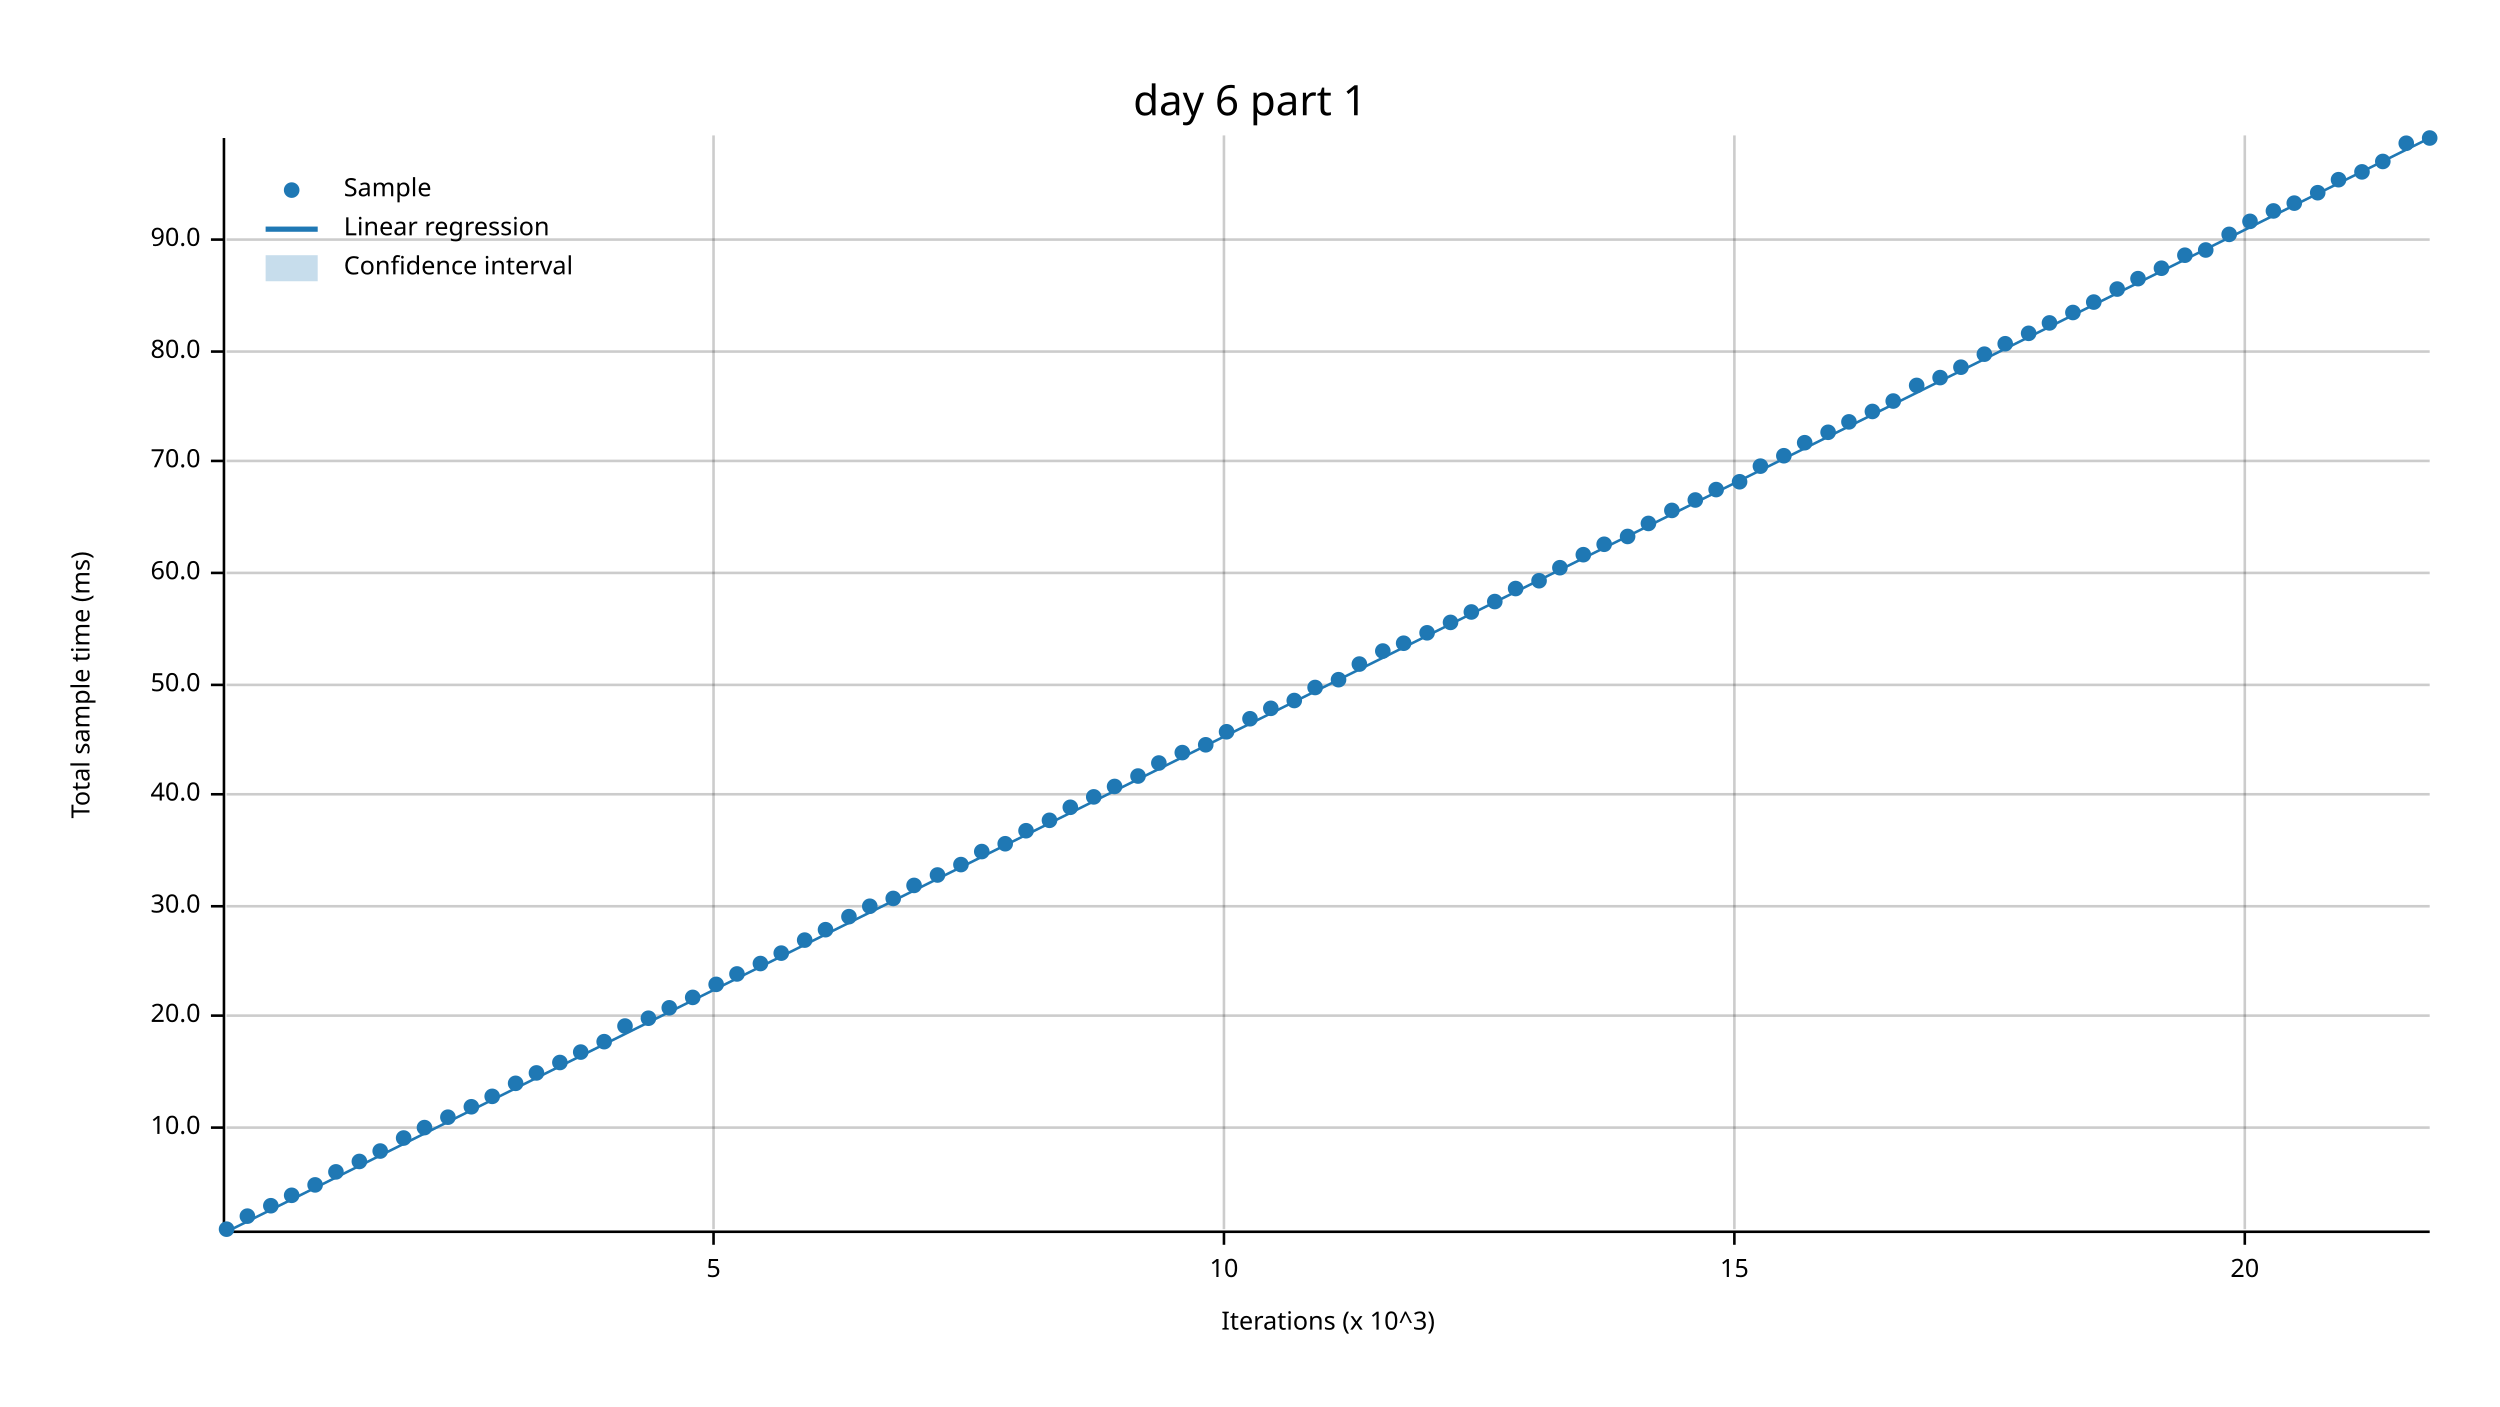
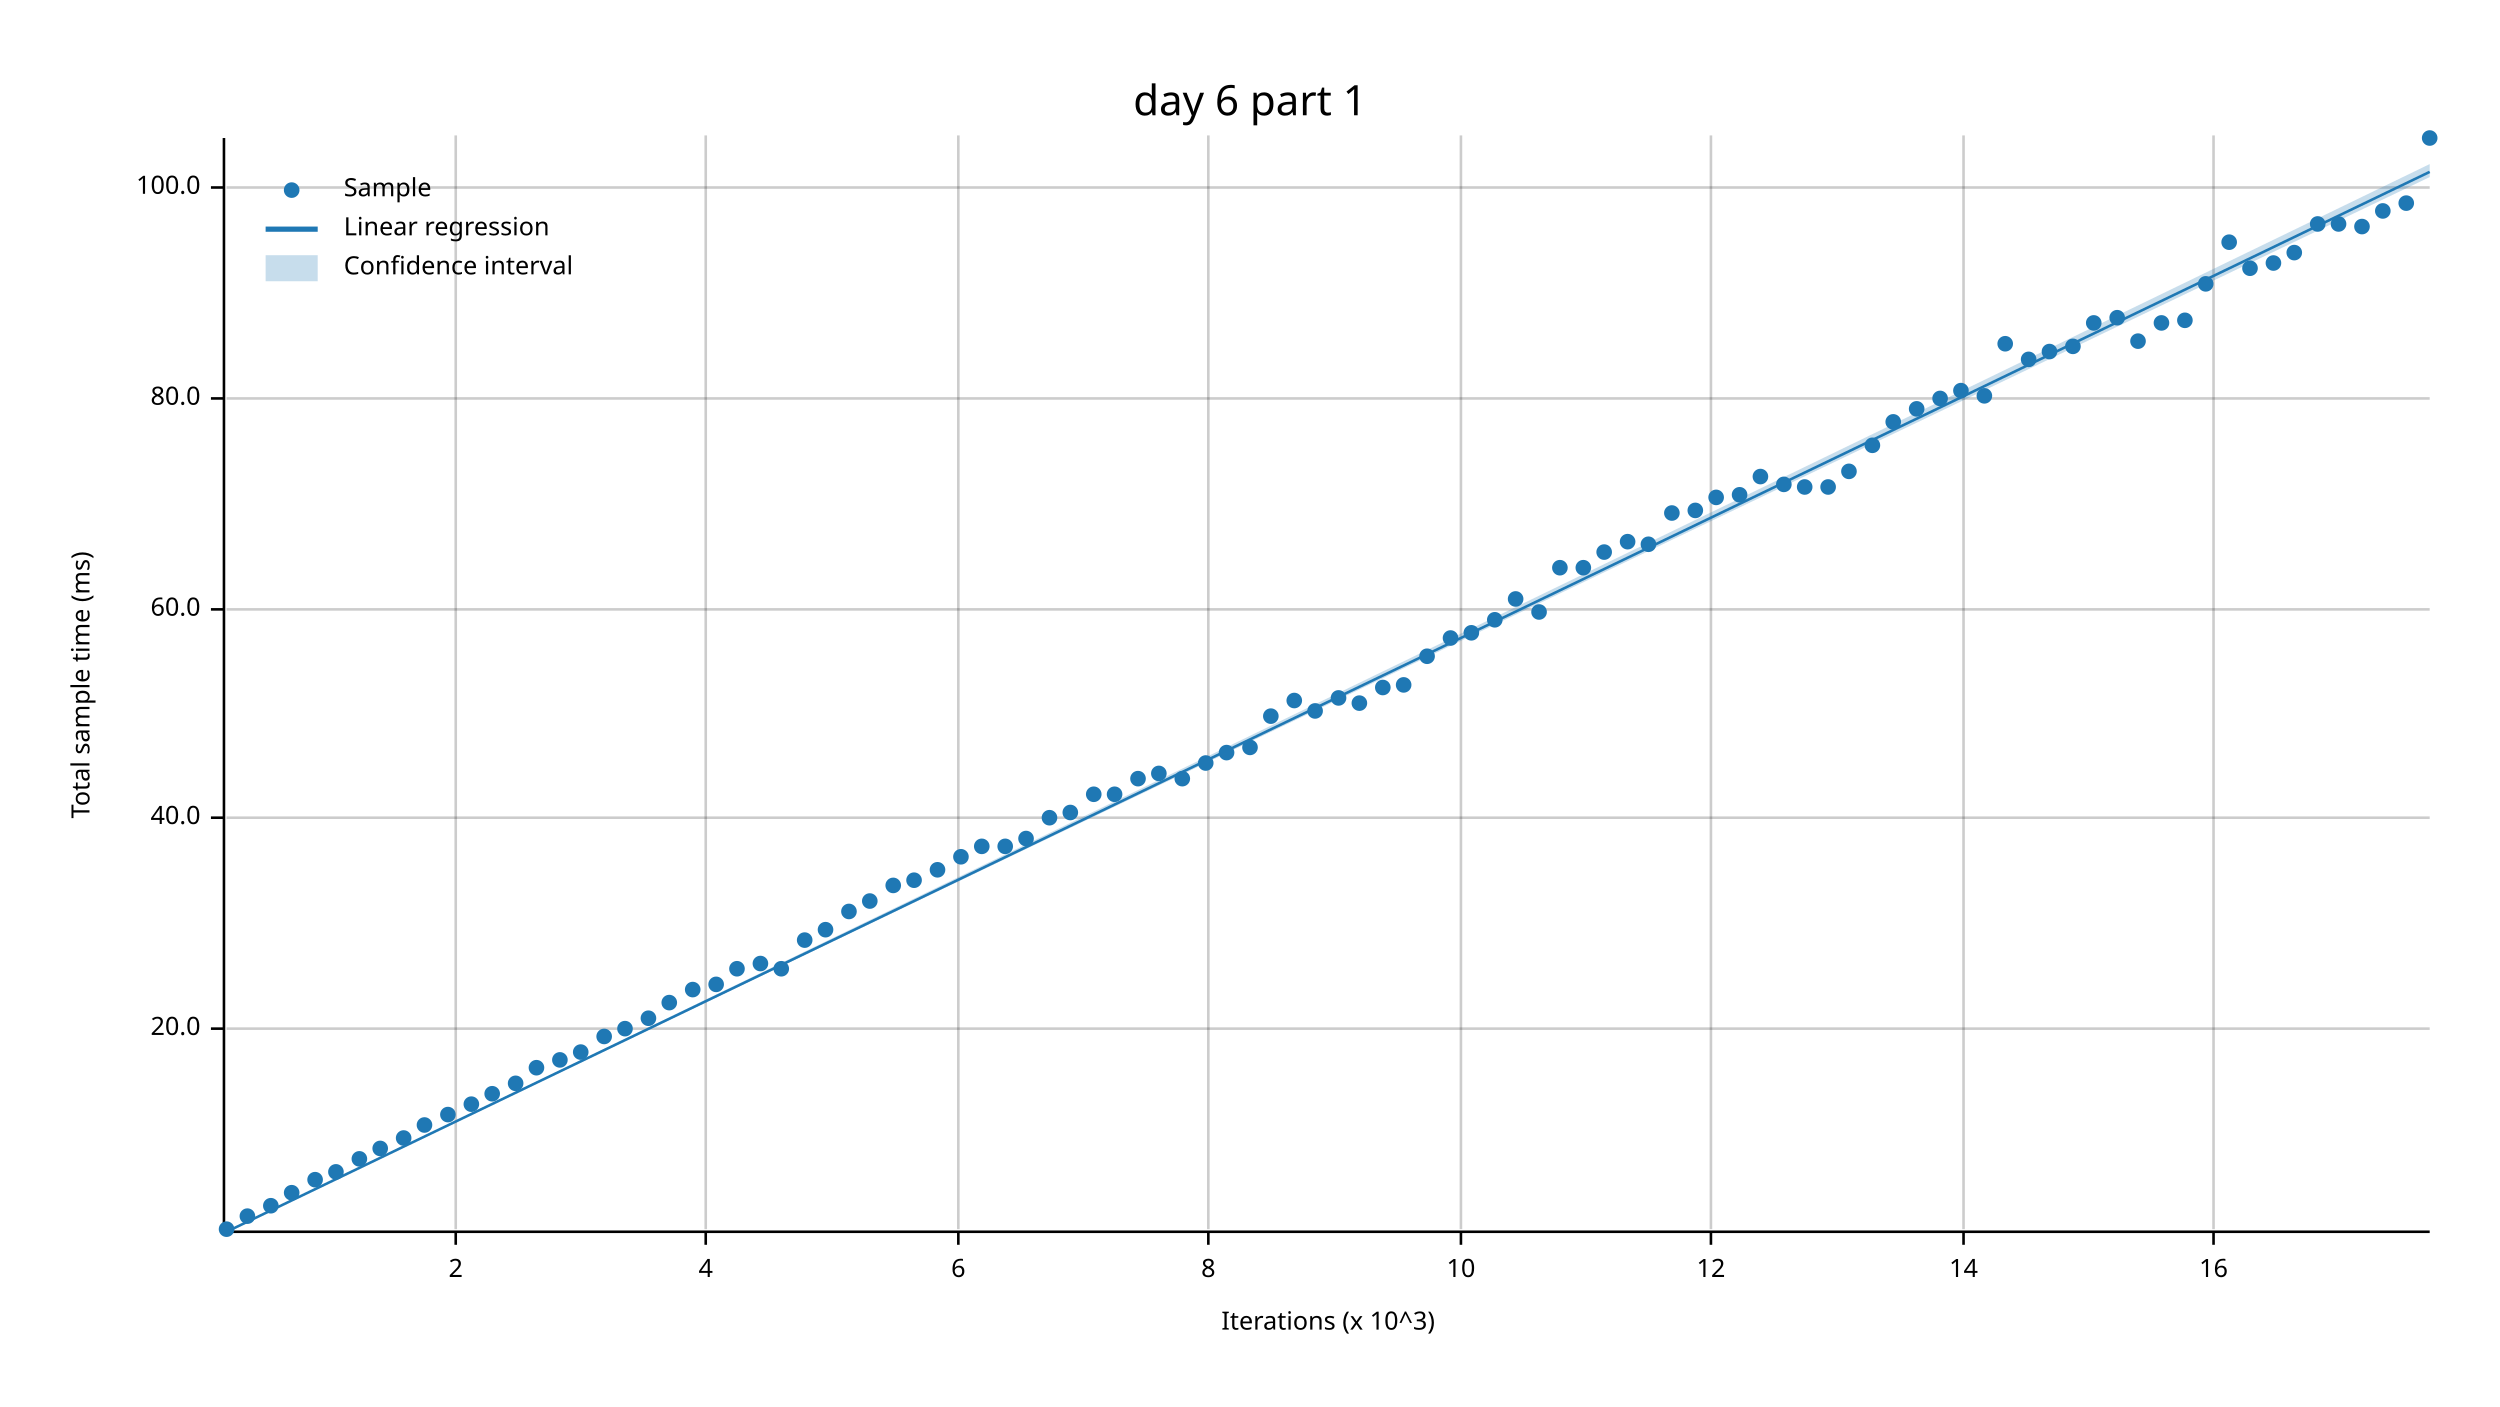
<svg xmlns="http://www.w3.org/2000/svg" width="960" height="540" viewBox="0 0 960 540">
  <text x="480" y="32" dy="0.76em" text-anchor="middle" font-family="sans-serif" font-size="16.129" opacity="1" fill="#000000">
day 6 part 1
</text>
  <text x="27" y="263" dy="0.76em" text-anchor="middle" font-family="sans-serif" font-size="9.677" opacity="1" fill="#000000" transform="rotate(270, 27, 263)">
Total sample time (ms)
</text>
  <text x="510" y="513" dy="-0.5ex" text-anchor="middle" font-family="sans-serif" font-size="9.677" opacity="1" fill="#000000">
Iterations (x 10^3)
</text>
-   <line opacity="0.2" stroke="#000000" stroke-width="1" x1="274" y1="472" x2="274" y2="52" />
-   <line opacity="0.2" stroke="#000000" stroke-width="1" x1="470" y1="472" x2="470" y2="52" />
-   <line opacity="0.2" stroke="#000000" stroke-width="1" x1="666" y1="472" x2="666" y2="52" />
-   <line opacity="0.2" stroke="#000000" stroke-width="1" x1="862" y1="472" x2="862" y2="52" />
-   <line opacity="0.2" stroke="#000000" stroke-width="1" x1="87" y1="433" x2="933" y2="433" />
-   <line opacity="0.2" stroke="#000000" stroke-width="1" x1="87" y1="390" x2="933" y2="390" />
-   <line opacity="0.2" stroke="#000000" stroke-width="1" x1="87" y1="348" x2="933" y2="348" />
-   <line opacity="0.2" stroke="#000000" stroke-width="1" x1="87" y1="305" x2="933" y2="305" />
-   <line opacity="0.2" stroke="#000000" stroke-width="1" x1="87" y1="263" x2="933" y2="263" />
-   <line opacity="0.2" stroke="#000000" stroke-width="1" x1="87" y1="220" x2="933" y2="220" />
-   <line opacity="0.2" stroke="#000000" stroke-width="1" x1="87" y1="177" x2="933" y2="177" />
-   <line opacity="0.2" stroke="#000000" stroke-width="1" x1="87" y1="135" x2="933" y2="135" />
-   <line opacity="0.2" stroke="#000000" stroke-width="1" x1="87" y1="92" x2="933" y2="92" />
+   <line opacity="0.2" stroke="#000000" stroke-width="1" x1="175" y1="472" x2="175" y2="52" />
+   <line opacity="0.2" stroke="#000000" stroke-width="1" x1="271" y1="472" x2="271" y2="52" />
+   <line opacity="0.2" stroke="#000000" stroke-width="1" x1="368" y1="472" x2="368" y2="52" />
+   <line opacity="0.2" stroke="#000000" stroke-width="1" x1="464" y1="472" x2="464" y2="52" />
+   <line opacity="0.2" stroke="#000000" stroke-width="1" x1="561" y1="472" x2="561" y2="52" />
+   <line opacity="0.2" stroke="#000000" stroke-width="1" x1="657" y1="472" x2="657" y2="52" />
+   <line opacity="0.2" stroke="#000000" stroke-width="1" x1="754" y1="472" x2="754" y2="52" />
+   <line opacity="0.2" stroke="#000000" stroke-width="1" x1="850" y1="472" x2="850" y2="52" />
+   <line opacity="0.2" stroke="#000000" stroke-width="1" x1="87" y1="395" x2="933" y2="395" />
+   <line opacity="0.2" stroke="#000000" stroke-width="1" x1="87" y1="314" x2="933" y2="314" />
+   <line opacity="0.2" stroke="#000000" stroke-width="1" x1="87" y1="234" x2="933" y2="234" />
+   <line opacity="0.2" stroke="#000000" stroke-width="1" x1="87" y1="153" x2="933" y2="153" />
+   <line opacity="0.2" stroke="#000000" stroke-width="1" x1="87" y1="72" x2="933" y2="72" />
  <polyline fill="none" opacity="1" stroke="#000000" stroke-width="1" points="86,53 86,473 " />
-   <text x="77" y="433" dy="0.5ex" text-anchor="end" font-family="sans-serif" font-size="9.677" opacity="1" fill="#000000">
- 10.0
- </text>
-   <polyline fill="none" opacity="1" stroke="#000000" stroke-width="1" points="81,433 86,433 " />
-   <text x="77" y="390" dy="0.5ex" text-anchor="end" font-family="sans-serif" font-size="9.677" opacity="1" fill="#000000">
+   <text x="77" y="395" dy="0.5ex" text-anchor="end" font-family="sans-serif" font-size="9.677" opacity="1" fill="#000000">
20.0
</text>
-   <polyline fill="none" opacity="1" stroke="#000000" stroke-width="1" points="81,390 86,390 " />
-   <text x="77" y="348" dy="0.5ex" text-anchor="end" font-family="sans-serif" font-size="9.677" opacity="1" fill="#000000">
- 30.0
- </text>
-   <polyline fill="none" opacity="1" stroke="#000000" stroke-width="1" points="81,348 86,348 " />
-   <text x="77" y="305" dy="0.5ex" text-anchor="end" font-family="sans-serif" font-size="9.677" opacity="1" fill="#000000">
+   <polyline fill="none" opacity="1" stroke="#000000" stroke-width="1" points="81,395 86,395 " />
+   <text x="77" y="314" dy="0.5ex" text-anchor="end" font-family="sans-serif" font-size="9.677" opacity="1" fill="#000000">
40.0
</text>
-   <polyline fill="none" opacity="1" stroke="#000000" stroke-width="1" points="81,305 86,305 " />
-   <text x="77" y="263" dy="0.5ex" text-anchor="end" font-family="sans-serif" font-size="9.677" opacity="1" fill="#000000">
- 50.0
- </text>
-   <polyline fill="none" opacity="1" stroke="#000000" stroke-width="1" points="81,263 86,263 " />
-   <text x="77" y="220" dy="0.5ex" text-anchor="end" font-family="sans-serif" font-size="9.677" opacity="1" fill="#000000">
+   <polyline fill="none" opacity="1" stroke="#000000" stroke-width="1" points="81,314 86,314 " />
+   <text x="77" y="234" dy="0.5ex" text-anchor="end" font-family="sans-serif" font-size="9.677" opacity="1" fill="#000000">
60.0
</text>
-   <polyline fill="none" opacity="1" stroke="#000000" stroke-width="1" points="81,220 86,220 " />
-   <text x="77" y="177" dy="0.5ex" text-anchor="end" font-family="sans-serif" font-size="9.677" opacity="1" fill="#000000">
- 70.0
- </text>
-   <polyline fill="none" opacity="1" stroke="#000000" stroke-width="1" points="81,177 86,177 " />
-   <text x="77" y="135" dy="0.5ex" text-anchor="end" font-family="sans-serif" font-size="9.677" opacity="1" fill="#000000">
+   <polyline fill="none" opacity="1" stroke="#000000" stroke-width="1" points="81,234 86,234 " />
+   <text x="77" y="153" dy="0.5ex" text-anchor="end" font-family="sans-serif" font-size="9.677" opacity="1" fill="#000000">
80.0
</text>
-   <polyline fill="none" opacity="1" stroke="#000000" stroke-width="1" points="81,135 86,135 " />
-   <text x="77" y="92" dy="0.5ex" text-anchor="end" font-family="sans-serif" font-size="9.677" opacity="1" fill="#000000">
- 90.0
+   <polyline fill="none" opacity="1" stroke="#000000" stroke-width="1" points="81,153 86,153 " />
+   <text x="77" y="72" dy="0.5ex" text-anchor="end" font-family="sans-serif" font-size="9.677" opacity="1" fill="#000000">
+ 100.0
</text>
-   <polyline fill="none" opacity="1" stroke="#000000" stroke-width="1" points="81,92 86,92 " />
+   <polyline fill="none" opacity="1" stroke="#000000" stroke-width="1" points="81,72 86,72 " />
  <polyline fill="none" opacity="1" stroke="#000000" stroke-width="1" points="87,473 933,473 " />
-   <text x="274" y="483" dy="0.76em" text-anchor="middle" font-family="sans-serif" font-size="9.677" opacity="1" fill="#000000">
- 5
+   <text x="175" y="483" dy="0.76em" text-anchor="middle" font-family="sans-serif" font-size="9.677" opacity="1" fill="#000000">
+ 2
</text>
-   <polyline fill="none" opacity="1" stroke="#000000" stroke-width="1" points="274,473 274,478 " />
-   <text x="470" y="483" dy="0.76em" text-anchor="middle" font-family="sans-serif" font-size="9.677" opacity="1" fill="#000000">
+   <polyline fill="none" opacity="1" stroke="#000000" stroke-width="1" points="175,473 175,478 " />
+   <text x="271" y="483" dy="0.76em" text-anchor="middle" font-family="sans-serif" font-size="9.677" opacity="1" fill="#000000">
+ 4
+ </text>
+   <polyline fill="none" opacity="1" stroke="#000000" stroke-width="1" points="271,473 271,478 " />
+   <text x="368" y="483" dy="0.76em" text-anchor="middle" font-family="sans-serif" font-size="9.677" opacity="1" fill="#000000">
+ 6
+ </text>
+   <polyline fill="none" opacity="1" stroke="#000000" stroke-width="1" points="368,473 368,478 " />
+   <text x="464" y="483" dy="0.76em" text-anchor="middle" font-family="sans-serif" font-size="9.677" opacity="1" fill="#000000">
+ 8
+ </text>
+   <polyline fill="none" opacity="1" stroke="#000000" stroke-width="1" points="464,473 464,478 " />
+   <text x="561" y="483" dy="0.76em" text-anchor="middle" font-family="sans-serif" font-size="9.677" opacity="1" fill="#000000">
10
</text>
-   <polyline fill="none" opacity="1" stroke="#000000" stroke-width="1" points="470,473 470,478 " />
-   <text x="666" y="483" dy="0.76em" text-anchor="middle" font-family="sans-serif" font-size="9.677" opacity="1" fill="#000000">
- 15
+   <polyline fill="none" opacity="1" stroke="#000000" stroke-width="1" points="561,473 561,478 " />
+   <text x="657" y="483" dy="0.76em" text-anchor="middle" font-family="sans-serif" font-size="9.677" opacity="1" fill="#000000">
+ 12
</text>
-   <polyline fill="none" opacity="1" stroke="#000000" stroke-width="1" points="666,473 666,478 " />
-   <text x="862" y="483" dy="0.76em" text-anchor="middle" font-family="sans-serif" font-size="9.677" opacity="1" fill="#000000">
- 20
+   <polyline fill="none" opacity="1" stroke="#000000" stroke-width="1" points="657,473 657,478 " />
+   <text x="754" y="483" dy="0.76em" text-anchor="middle" font-family="sans-serif" font-size="9.677" opacity="1" fill="#000000">
+ 14
</text>
-   <polyline fill="none" opacity="1" stroke="#000000" stroke-width="1" points="862,473 862,478 " />
+   <polyline fill="none" opacity="1" stroke="#000000" stroke-width="1" points="754,473 754,478 " />
+   <text x="850" y="483" dy="0.76em" text-anchor="middle" font-family="sans-serif" font-size="9.677" opacity="1" fill="#000000">
+ 16
+ </text>
+   <polyline fill="none" opacity="1" stroke="#000000" stroke-width="1" points="850,473 850,478 " />
  <circle cx="87" cy="472" r="3" opacity="1" fill="#1F78B4" stroke="none" stroke-width="1" />
  <circle cx="95" cy="467" r="3" opacity="1" fill="#1F78B4" stroke="none" stroke-width="1" />
  <circle cx="104" cy="463" r="3" opacity="1" fill="#1F78B4" stroke="none" stroke-width="1" />
-   <circle cx="112" cy="459" r="3" opacity="1" fill="#1F78B4" stroke="none" stroke-width="1" />
-   <circle cx="121" cy="455" r="3" opacity="1" fill="#1F78B4" stroke="none" stroke-width="1" />
+   <circle cx="112" cy="458" r="3" opacity="1" fill="#1F78B4" stroke="none" stroke-width="1" />
+   <circle cx="121" cy="453" r="3" opacity="1" fill="#1F78B4" stroke="none" stroke-width="1" />
  <circle cx="129" cy="450" r="3" opacity="1" fill="#1F78B4" stroke="none" stroke-width="1" />
-   <circle cx="138" cy="446" r="3" opacity="1" fill="#1F78B4" stroke="none" stroke-width="1" />
-   <circle cx="146" cy="442" r="3" opacity="1" fill="#1F78B4" stroke="none" stroke-width="1" />
+   <circle cx="138" cy="445" r="3" opacity="1" fill="#1F78B4" stroke="none" stroke-width="1" />
+   <circle cx="146" cy="441" r="3" opacity="1" fill="#1F78B4" stroke="none" stroke-width="1" />
  <circle cx="155" cy="437" r="3" opacity="1" fill="#1F78B4" stroke="none" stroke-width="1" />
-   <circle cx="163" cy="433" r="3" opacity="1" fill="#1F78B4" stroke="none" stroke-width="1" />
-   <circle cx="172" cy="429" r="3" opacity="1" fill="#1F78B4" stroke="none" stroke-width="1" />
-   <circle cx="181" cy="425" r="3" opacity="1" fill="#1F78B4" stroke="none" stroke-width="1" />
-   <circle cx="189" cy="421" r="3" opacity="1" fill="#1F78B4" stroke="none" stroke-width="1" />
+   <circle cx="163" cy="432" r="3" opacity="1" fill="#1F78B4" stroke="none" stroke-width="1" />
+   <circle cx="172" cy="428" r="3" opacity="1" fill="#1F78B4" stroke="none" stroke-width="1" />
+   <circle cx="181" cy="424" r="3" opacity="1" fill="#1F78B4" stroke="none" stroke-width="1" />
+   <circle cx="189" cy="420" r="3" opacity="1" fill="#1F78B4" stroke="none" stroke-width="1" />
  <circle cx="198" cy="416" r="3" opacity="1" fill="#1F78B4" stroke="none" stroke-width="1" />
-   <circle cx="206" cy="412" r="3" opacity="1" fill="#1F78B4" stroke="none" stroke-width="1" />
-   <circle cx="215" cy="408" r="3" opacity="1" fill="#1F78B4" stroke="none" stroke-width="1" />
+   <circle cx="206" cy="410" r="3" opacity="1" fill="#1F78B4" stroke="none" stroke-width="1" />
+   <circle cx="215" cy="407" r="3" opacity="1" fill="#1F78B4" stroke="none" stroke-width="1" />
  <circle cx="223" cy="404" r="3" opacity="1" fill="#1F78B4" stroke="none" stroke-width="1" />
-   <circle cx="232" cy="400" r="3" opacity="1" fill="#1F78B4" stroke="none" stroke-width="1" />
-   <circle cx="240" cy="394" r="3" opacity="1" fill="#1F78B4" stroke="none" stroke-width="1" />
+   <circle cx="232" cy="398" r="3" opacity="1" fill="#1F78B4" stroke="none" stroke-width="1" />
+   <circle cx="240" cy="395" r="3" opacity="1" fill="#1F78B4" stroke="none" stroke-width="1" />
  <circle cx="249" cy="391" r="3" opacity="1" fill="#1F78B4" stroke="none" stroke-width="1" />
-   <circle cx="257" cy="387" r="3" opacity="1" fill="#1F78B4" stroke="none" stroke-width="1" />
-   <circle cx="266" cy="383" r="3" opacity="1" fill="#1F78B4" stroke="none" stroke-width="1" />
+   <circle cx="257" cy="385" r="3" opacity="1" fill="#1F78B4" stroke="none" stroke-width="1" />
+   <circle cx="266" cy="380" r="3" opacity="1" fill="#1F78B4" stroke="none" stroke-width="1" />
  <circle cx="275" cy="378" r="3" opacity="1" fill="#1F78B4" stroke="none" stroke-width="1" />
-   <circle cx="283" cy="374" r="3" opacity="1" fill="#1F78B4" stroke="none" stroke-width="1" />
+   <circle cx="283" cy="372" r="3" opacity="1" fill="#1F78B4" stroke="none" stroke-width="1" />
  <circle cx="292" cy="370" r="3" opacity="1" fill="#1F78B4" stroke="none" stroke-width="1" />
-   <circle cx="300" cy="366" r="3" opacity="1" fill="#1F78B4" stroke="none" stroke-width="1" />
+   <circle cx="300" cy="372" r="3" opacity="1" fill="#1F78B4" stroke="none" stroke-width="1" />
  <circle cx="309" cy="361" r="3" opacity="1" fill="#1F78B4" stroke="none" stroke-width="1" />
  <circle cx="317" cy="357" r="3" opacity="1" fill="#1F78B4" stroke="none" stroke-width="1" />
-   <circle cx="326" cy="352" r="3" opacity="1" fill="#1F78B4" stroke="none" stroke-width="1" />
-   <circle cx="334" cy="348" r="3" opacity="1" fill="#1F78B4" stroke="none" stroke-width="1" />
-   <circle cx="343" cy="345" r="3" opacity="1" fill="#1F78B4" stroke="none" stroke-width="1" />
-   <circle cx="351" cy="340" r="3" opacity="1" fill="#1F78B4" stroke="none" stroke-width="1" />
-   <circle cx="360" cy="336" r="3" opacity="1" fill="#1F78B4" stroke="none" stroke-width="1" />
-   <circle cx="369" cy="332" r="3" opacity="1" fill="#1F78B4" stroke="none" stroke-width="1" />
-   <circle cx="377" cy="327" r="3" opacity="1" fill="#1F78B4" stroke="none" stroke-width="1" />
-   <circle cx="386" cy="324" r="3" opacity="1" fill="#1F78B4" stroke="none" stroke-width="1" />
-   <circle cx="394" cy="319" r="3" opacity="1" fill="#1F78B4" stroke="none" stroke-width="1" />
-   <circle cx="403" cy="315" r="3" opacity="1" fill="#1F78B4" stroke="none" stroke-width="1" />
-   <circle cx="411" cy="310" r="3" opacity="1" fill="#1F78B4" stroke="none" stroke-width="1" />
-   <circle cx="420" cy="306" r="3" opacity="1" fill="#1F78B4" stroke="none" stroke-width="1" />
-   <circle cx="428" cy="302" r="3" opacity="1" fill="#1F78B4" stroke="none" stroke-width="1" />
-   <circle cx="437" cy="298" r="3" opacity="1" fill="#1F78B4" stroke="none" stroke-width="1" />
-   <circle cx="445" cy="293" r="3" opacity="1" fill="#1F78B4" stroke="none" stroke-width="1" />
-   <circle cx="454" cy="289" r="3" opacity="1" fill="#1F78B4" stroke="none" stroke-width="1" />
-   <circle cx="463" cy="286" r="3" opacity="1" fill="#1F78B4" stroke="none" stroke-width="1" />
-   <circle cx="471" cy="281" r="3" opacity="1" fill="#1F78B4" stroke="none" stroke-width="1" />
-   <circle cx="480" cy="276" r="3" opacity="1" fill="#1F78B4" stroke="none" stroke-width="1" />
-   <circle cx="488" cy="272" r="3" opacity="1" fill="#1F78B4" stroke="none" stroke-width="1" />
+   <circle cx="326" cy="350" r="3" opacity="1" fill="#1F78B4" stroke="none" stroke-width="1" />
+   <circle cx="334" cy="346" r="3" opacity="1" fill="#1F78B4" stroke="none" stroke-width="1" />
+   <circle cx="343" cy="340" r="3" opacity="1" fill="#1F78B4" stroke="none" stroke-width="1" />
+   <circle cx="351" cy="338" r="3" opacity="1" fill="#1F78B4" stroke="none" stroke-width="1" />
+   <circle cx="360" cy="334" r="3" opacity="1" fill="#1F78B4" stroke="none" stroke-width="1" />
+   <circle cx="369" cy="329" r="3" opacity="1" fill="#1F78B4" stroke="none" stroke-width="1" />
+   <circle cx="377" cy="325" r="3" opacity="1" fill="#1F78B4" stroke="none" stroke-width="1" />
+   <circle cx="386" cy="325" r="3" opacity="1" fill="#1F78B4" stroke="none" stroke-width="1" />
+   <circle cx="394" cy="322" r="3" opacity="1" fill="#1F78B4" stroke="none" stroke-width="1" />
+   <circle cx="403" cy="314" r="3" opacity="1" fill="#1F78B4" stroke="none" stroke-width="1" />
+   <circle cx="411" cy="312" r="3" opacity="1" fill="#1F78B4" stroke="none" stroke-width="1" />
+   <circle cx="420" cy="305" r="3" opacity="1" fill="#1F78B4" stroke="none" stroke-width="1" />
+   <circle cx="428" cy="305" r="3" opacity="1" fill="#1F78B4" stroke="none" stroke-width="1" />
+   <circle cx="437" cy="299" r="3" opacity="1" fill="#1F78B4" stroke="none" stroke-width="1" />
+   <circle cx="445" cy="297" r="3" opacity="1" fill="#1F78B4" stroke="none" stroke-width="1" />
+   <circle cx="454" cy="299" r="3" opacity="1" fill="#1F78B4" stroke="none" stroke-width="1" />
+   <circle cx="463" cy="293" r="3" opacity="1" fill="#1F78B4" stroke="none" stroke-width="1" />
+   <circle cx="471" cy="289" r="3" opacity="1" fill="#1F78B4" stroke="none" stroke-width="1" />
+   <circle cx="480" cy="287" r="3" opacity="1" fill="#1F78B4" stroke="none" stroke-width="1" />
+   <circle cx="488" cy="275" r="3" opacity="1" fill="#1F78B4" stroke="none" stroke-width="1" />
  <circle cx="497" cy="269" r="3" opacity="1" fill="#1F78B4" stroke="none" stroke-width="1" />
-   <circle cx="505" cy="264" r="3" opacity="1" fill="#1F78B4" stroke="none" stroke-width="1" />
-   <circle cx="514" cy="261" r="3" opacity="1" fill="#1F78B4" stroke="none" stroke-width="1" />
-   <circle cx="522" cy="255" r="3" opacity="1" fill="#1F78B4" stroke="none" stroke-width="1" />
-   <circle cx="531" cy="250" r="3" opacity="1" fill="#1F78B4" stroke="none" stroke-width="1" />
-   <circle cx="539" cy="247" r="3" opacity="1" fill="#1F78B4" stroke="none" stroke-width="1" />
-   <circle cx="548" cy="243" r="3" opacity="1" fill="#1F78B4" stroke="none" stroke-width="1" />
-   <circle cx="557" cy="239" r="3" opacity="1" fill="#1F78B4" stroke="none" stroke-width="1" />
-   <circle cx="565" cy="235" r="3" opacity="1" fill="#1F78B4" stroke="none" stroke-width="1" />
-   <circle cx="574" cy="231" r="3" opacity="1" fill="#1F78B4" stroke="none" stroke-width="1" />
-   <circle cx="582" cy="226" r="3" opacity="1" fill="#1F78B4" stroke="none" stroke-width="1" />
-   <circle cx="591" cy="223" r="3" opacity="1" fill="#1F78B4" stroke="none" stroke-width="1" />
+   <circle cx="505" cy="273" r="3" opacity="1" fill="#1F78B4" stroke="none" stroke-width="1" />
+   <circle cx="514" cy="268" r="3" opacity="1" fill="#1F78B4" stroke="none" stroke-width="1" />
+   <circle cx="522" cy="270" r="3" opacity="1" fill="#1F78B4" stroke="none" stroke-width="1" />
+   <circle cx="531" cy="264" r="3" opacity="1" fill="#1F78B4" stroke="none" stroke-width="1" />
+   <circle cx="539" cy="263" r="3" opacity="1" fill="#1F78B4" stroke="none" stroke-width="1" />
+   <circle cx="548" cy="252" r="3" opacity="1" fill="#1F78B4" stroke="none" stroke-width="1" />
+   <circle cx="557" cy="245" r="3" opacity="1" fill="#1F78B4" stroke="none" stroke-width="1" />
+   <circle cx="565" cy="243" r="3" opacity="1" fill="#1F78B4" stroke="none" stroke-width="1" />
+   <circle cx="574" cy="238" r="3" opacity="1" fill="#1F78B4" stroke="none" stroke-width="1" />
+   <circle cx="582" cy="230" r="3" opacity="1" fill="#1F78B4" stroke="none" stroke-width="1" />
+   <circle cx="591" cy="235" r="3" opacity="1" fill="#1F78B4" stroke="none" stroke-width="1" />
  <circle cx="599" cy="218" r="3" opacity="1" fill="#1F78B4" stroke="none" stroke-width="1" />
-   <circle cx="608" cy="213" r="3" opacity="1" fill="#1F78B4" stroke="none" stroke-width="1" />
-   <circle cx="616" cy="209" r="3" opacity="1" fill="#1F78B4" stroke="none" stroke-width="1" />
-   <circle cx="625" cy="206" r="3" opacity="1" fill="#1F78B4" stroke="none" stroke-width="1" />
-   <circle cx="633" cy="201" r="3" opacity="1" fill="#1F78B4" stroke="none" stroke-width="1" />
-   <circle cx="642" cy="196" r="3" opacity="1" fill="#1F78B4" stroke="none" stroke-width="1" />
-   <circle cx="651" cy="192" r="3" opacity="1" fill="#1F78B4" stroke="none" stroke-width="1" />
-   <circle cx="659" cy="188" r="3" opacity="1" fill="#1F78B4" stroke="none" stroke-width="1" />
-   <circle cx="668" cy="185" r="3" opacity="1" fill="#1F78B4" stroke="none" stroke-width="1" />
-   <circle cx="676" cy="179" r="3" opacity="1" fill="#1F78B4" stroke="none" stroke-width="1" />
-   <circle cx="685" cy="175" r="3" opacity="1" fill="#1F78B4" stroke="none" stroke-width="1" />
-   <circle cx="693" cy="170" r="3" opacity="1" fill="#1F78B4" stroke="none" stroke-width="1" />
-   <circle cx="702" cy="166" r="3" opacity="1" fill="#1F78B4" stroke="none" stroke-width="1" />
-   <circle cx="710" cy="162" r="3" opacity="1" fill="#1F78B4" stroke="none" stroke-width="1" />
-   <circle cx="719" cy="158" r="3" opacity="1" fill="#1F78B4" stroke="none" stroke-width="1" />
-   <circle cx="727" cy="154" r="3" opacity="1" fill="#1F78B4" stroke="none" stroke-width="1" />
-   <circle cx="736" cy="148" r="3" opacity="1" fill="#1F78B4" stroke="none" stroke-width="1" />
-   <circle cx="745" cy="145" r="3" opacity="1" fill="#1F78B4" stroke="none" stroke-width="1" />
-   <circle cx="753" cy="141" r="3" opacity="1" fill="#1F78B4" stroke="none" stroke-width="1" />
-   <circle cx="762" cy="136" r="3" opacity="1" fill="#1F78B4" stroke="none" stroke-width="1" />
+   <circle cx="608" cy="218" r="3" opacity="1" fill="#1F78B4" stroke="none" stroke-width="1" />
+   <circle cx="616" cy="212" r="3" opacity="1" fill="#1F78B4" stroke="none" stroke-width="1" />
+   <circle cx="625" cy="208" r="3" opacity="1" fill="#1F78B4" stroke="none" stroke-width="1" />
+   <circle cx="633" cy="209" r="3" opacity="1" fill="#1F78B4" stroke="none" stroke-width="1" />
+   <circle cx="642" cy="197" r="3" opacity="1" fill="#1F78B4" stroke="none" stroke-width="1" />
+   <circle cx="651" cy="196" r="3" opacity="1" fill="#1F78B4" stroke="none" stroke-width="1" />
+   <circle cx="659" cy="191" r="3" opacity="1" fill="#1F78B4" stroke="none" stroke-width="1" />
+   <circle cx="668" cy="190" r="3" opacity="1" fill="#1F78B4" stroke="none" stroke-width="1" />
+   <circle cx="676" cy="183" r="3" opacity="1" fill="#1F78B4" stroke="none" stroke-width="1" />
+   <circle cx="685" cy="186" r="3" opacity="1" fill="#1F78B4" stroke="none" stroke-width="1" />
+   <circle cx="693" cy="187" r="3" opacity="1" fill="#1F78B4" stroke="none" stroke-width="1" />
+   <circle cx="702" cy="187" r="3" opacity="1" fill="#1F78B4" stroke="none" stroke-width="1" />
+   <circle cx="710" cy="181" r="3" opacity="1" fill="#1F78B4" stroke="none" stroke-width="1" />
+   <circle cx="719" cy="171" r="3" opacity="1" fill="#1F78B4" stroke="none" stroke-width="1" />
+   <circle cx="727" cy="162" r="3" opacity="1" fill="#1F78B4" stroke="none" stroke-width="1" />
+   <circle cx="736" cy="157" r="3" opacity="1" fill="#1F78B4" stroke="none" stroke-width="1" />
+   <circle cx="745" cy="153" r="3" opacity="1" fill="#1F78B4" stroke="none" stroke-width="1" />
+   <circle cx="753" cy="150" r="3" opacity="1" fill="#1F78B4" stroke="none" stroke-width="1" />
+   <circle cx="762" cy="152" r="3" opacity="1" fill="#1F78B4" stroke="none" stroke-width="1" />
  <circle cx="770" cy="132" r="3" opacity="1" fill="#1F78B4" stroke="none" stroke-width="1" />
-   <circle cx="779" cy="128" r="3" opacity="1" fill="#1F78B4" stroke="none" stroke-width="1" />
-   <circle cx="787" cy="124" r="3" opacity="1" fill="#1F78B4" stroke="none" stroke-width="1" />
-   <circle cx="796" cy="120" r="3" opacity="1" fill="#1F78B4" stroke="none" stroke-width="1" />
-   <circle cx="804" cy="116" r="3" opacity="1" fill="#1F78B4" stroke="none" stroke-width="1" />
-   <circle cx="813" cy="111" r="3" opacity="1" fill="#1F78B4" stroke="none" stroke-width="1" />
-   <circle cx="821" cy="107" r="3" opacity="1" fill="#1F78B4" stroke="none" stroke-width="1" />
-   <circle cx="830" cy="103" r="3" opacity="1" fill="#1F78B4" stroke="none" stroke-width="1" />
-   <circle cx="839" cy="98" r="3" opacity="1" fill="#1F78B4" stroke="none" stroke-width="1" />
-   <circle cx="847" cy="96" r="3" opacity="1" fill="#1F78B4" stroke="none" stroke-width="1" />
-   <circle cx="856" cy="90" r="3" opacity="1" fill="#1F78B4" stroke="none" stroke-width="1" />
-   <circle cx="864" cy="85" r="3" opacity="1" fill="#1F78B4" stroke="none" stroke-width="1" />
-   <circle cx="873" cy="81" r="3" opacity="1" fill="#1F78B4" stroke="none" stroke-width="1" />
-   <circle cx="881" cy="78" r="3" opacity="1" fill="#1F78B4" stroke="none" stroke-width="1" />
-   <circle cx="890" cy="74" r="3" opacity="1" fill="#1F78B4" stroke="none" stroke-width="1" />
-   <circle cx="898" cy="69" r="3" opacity="1" fill="#1F78B4" stroke="none" stroke-width="1" />
-   <circle cx="907" cy="66" r="3" opacity="1" fill="#1F78B4" stroke="none" stroke-width="1" />
-   <circle cx="915" cy="62" r="3" opacity="1" fill="#1F78B4" stroke="none" stroke-width="1" />
-   <circle cx="924" cy="55" r="3" opacity="1" fill="#1F78B4" stroke="none" stroke-width="1" />
+   <circle cx="779" cy="138" r="3" opacity="1" fill="#1F78B4" stroke="none" stroke-width="1" />
+   <circle cx="787" cy="135" r="3" opacity="1" fill="#1F78B4" stroke="none" stroke-width="1" />
+   <circle cx="796" cy="133" r="3" opacity="1" fill="#1F78B4" stroke="none" stroke-width="1" />
+   <circle cx="804" cy="124" r="3" opacity="1" fill="#1F78B4" stroke="none" stroke-width="1" />
+   <circle cx="813" cy="122" r="3" opacity="1" fill="#1F78B4" stroke="none" stroke-width="1" />
+   <circle cx="821" cy="131" r="3" opacity="1" fill="#1F78B4" stroke="none" stroke-width="1" />
+   <circle cx="830" cy="124" r="3" opacity="1" fill="#1F78B4" stroke="none" stroke-width="1" />
+   <circle cx="839" cy="123" r="3" opacity="1" fill="#1F78B4" stroke="none" stroke-width="1" />
+   <circle cx="847" cy="109" r="3" opacity="1" fill="#1F78B4" stroke="none" stroke-width="1" />
+   <circle cx="856" cy="93" r="3" opacity="1" fill="#1F78B4" stroke="none" stroke-width="1" />
+   <circle cx="864" cy="103" r="3" opacity="1" fill="#1F78B4" stroke="none" stroke-width="1" />
+   <circle cx="873" cy="101" r="3" opacity="1" fill="#1F78B4" stroke="none" stroke-width="1" />
+   <circle cx="881" cy="97" r="3" opacity="1" fill="#1F78B4" stroke="none" stroke-width="1" />
+   <circle cx="890" cy="86" r="3" opacity="1" fill="#1F78B4" stroke="none" stroke-width="1" />
+   <circle cx="898" cy="86" r="3" opacity="1" fill="#1F78B4" stroke="none" stroke-width="1" />
+   <circle cx="907" cy="87" r="3" opacity="1" fill="#1F78B4" stroke="none" stroke-width="1" />
+   <circle cx="915" cy="81" r="3" opacity="1" fill="#1F78B4" stroke="none" stroke-width="1" />
+   <circle cx="924" cy="78" r="3" opacity="1" fill="#1F78B4" stroke="none" stroke-width="1" />
  <circle cx="933" cy="53" r="3" opacity="1" fill="#1F78B4" stroke="none" stroke-width="1" />
-   <polyline fill="none" opacity="1" stroke="#1F78B4" stroke-width="1" points="87,473 933,53 " />
-   <polygon opacity="0.25" fill="#1F78B4" points="87,473 933,53 933,53 " />
+   <polyline fill="none" opacity="1" stroke="#1F78B4" stroke-width="1" points="87,473 933,66 " />
+   <polygon opacity="0.25" fill="#1F78B4" points="87,473 933,68 933,63 " />
  <text x="132" y="68" dy="0.76em" text-anchor="start" font-family="sans-serif" font-size="9.677" opacity="1" fill="#000000">
Sample
</text>
  <text x="132" y="83" dy="0.76em" text-anchor="start" font-family="sans-serif" font-size="9.677" opacity="1" fill="#000000">
Linear regression
</text>
  <text x="132" y="98" dy="0.76em" text-anchor="start" font-family="sans-serif" font-size="9.677" opacity="1" fill="#000000">
Confidence interval
</text>
  <circle cx="112" cy="73" r="3" opacity="1" fill="#1F78B4" stroke="none" stroke-width="1" />
  <polyline fill="none" opacity="1" stroke="#1F78B4" stroke-width="2" points="102,88 122,88 " />
  <rect x="102" y="98" width="20" height="10" opacity="0.25" fill="#1F78B4" stroke="none" />
</svg>
